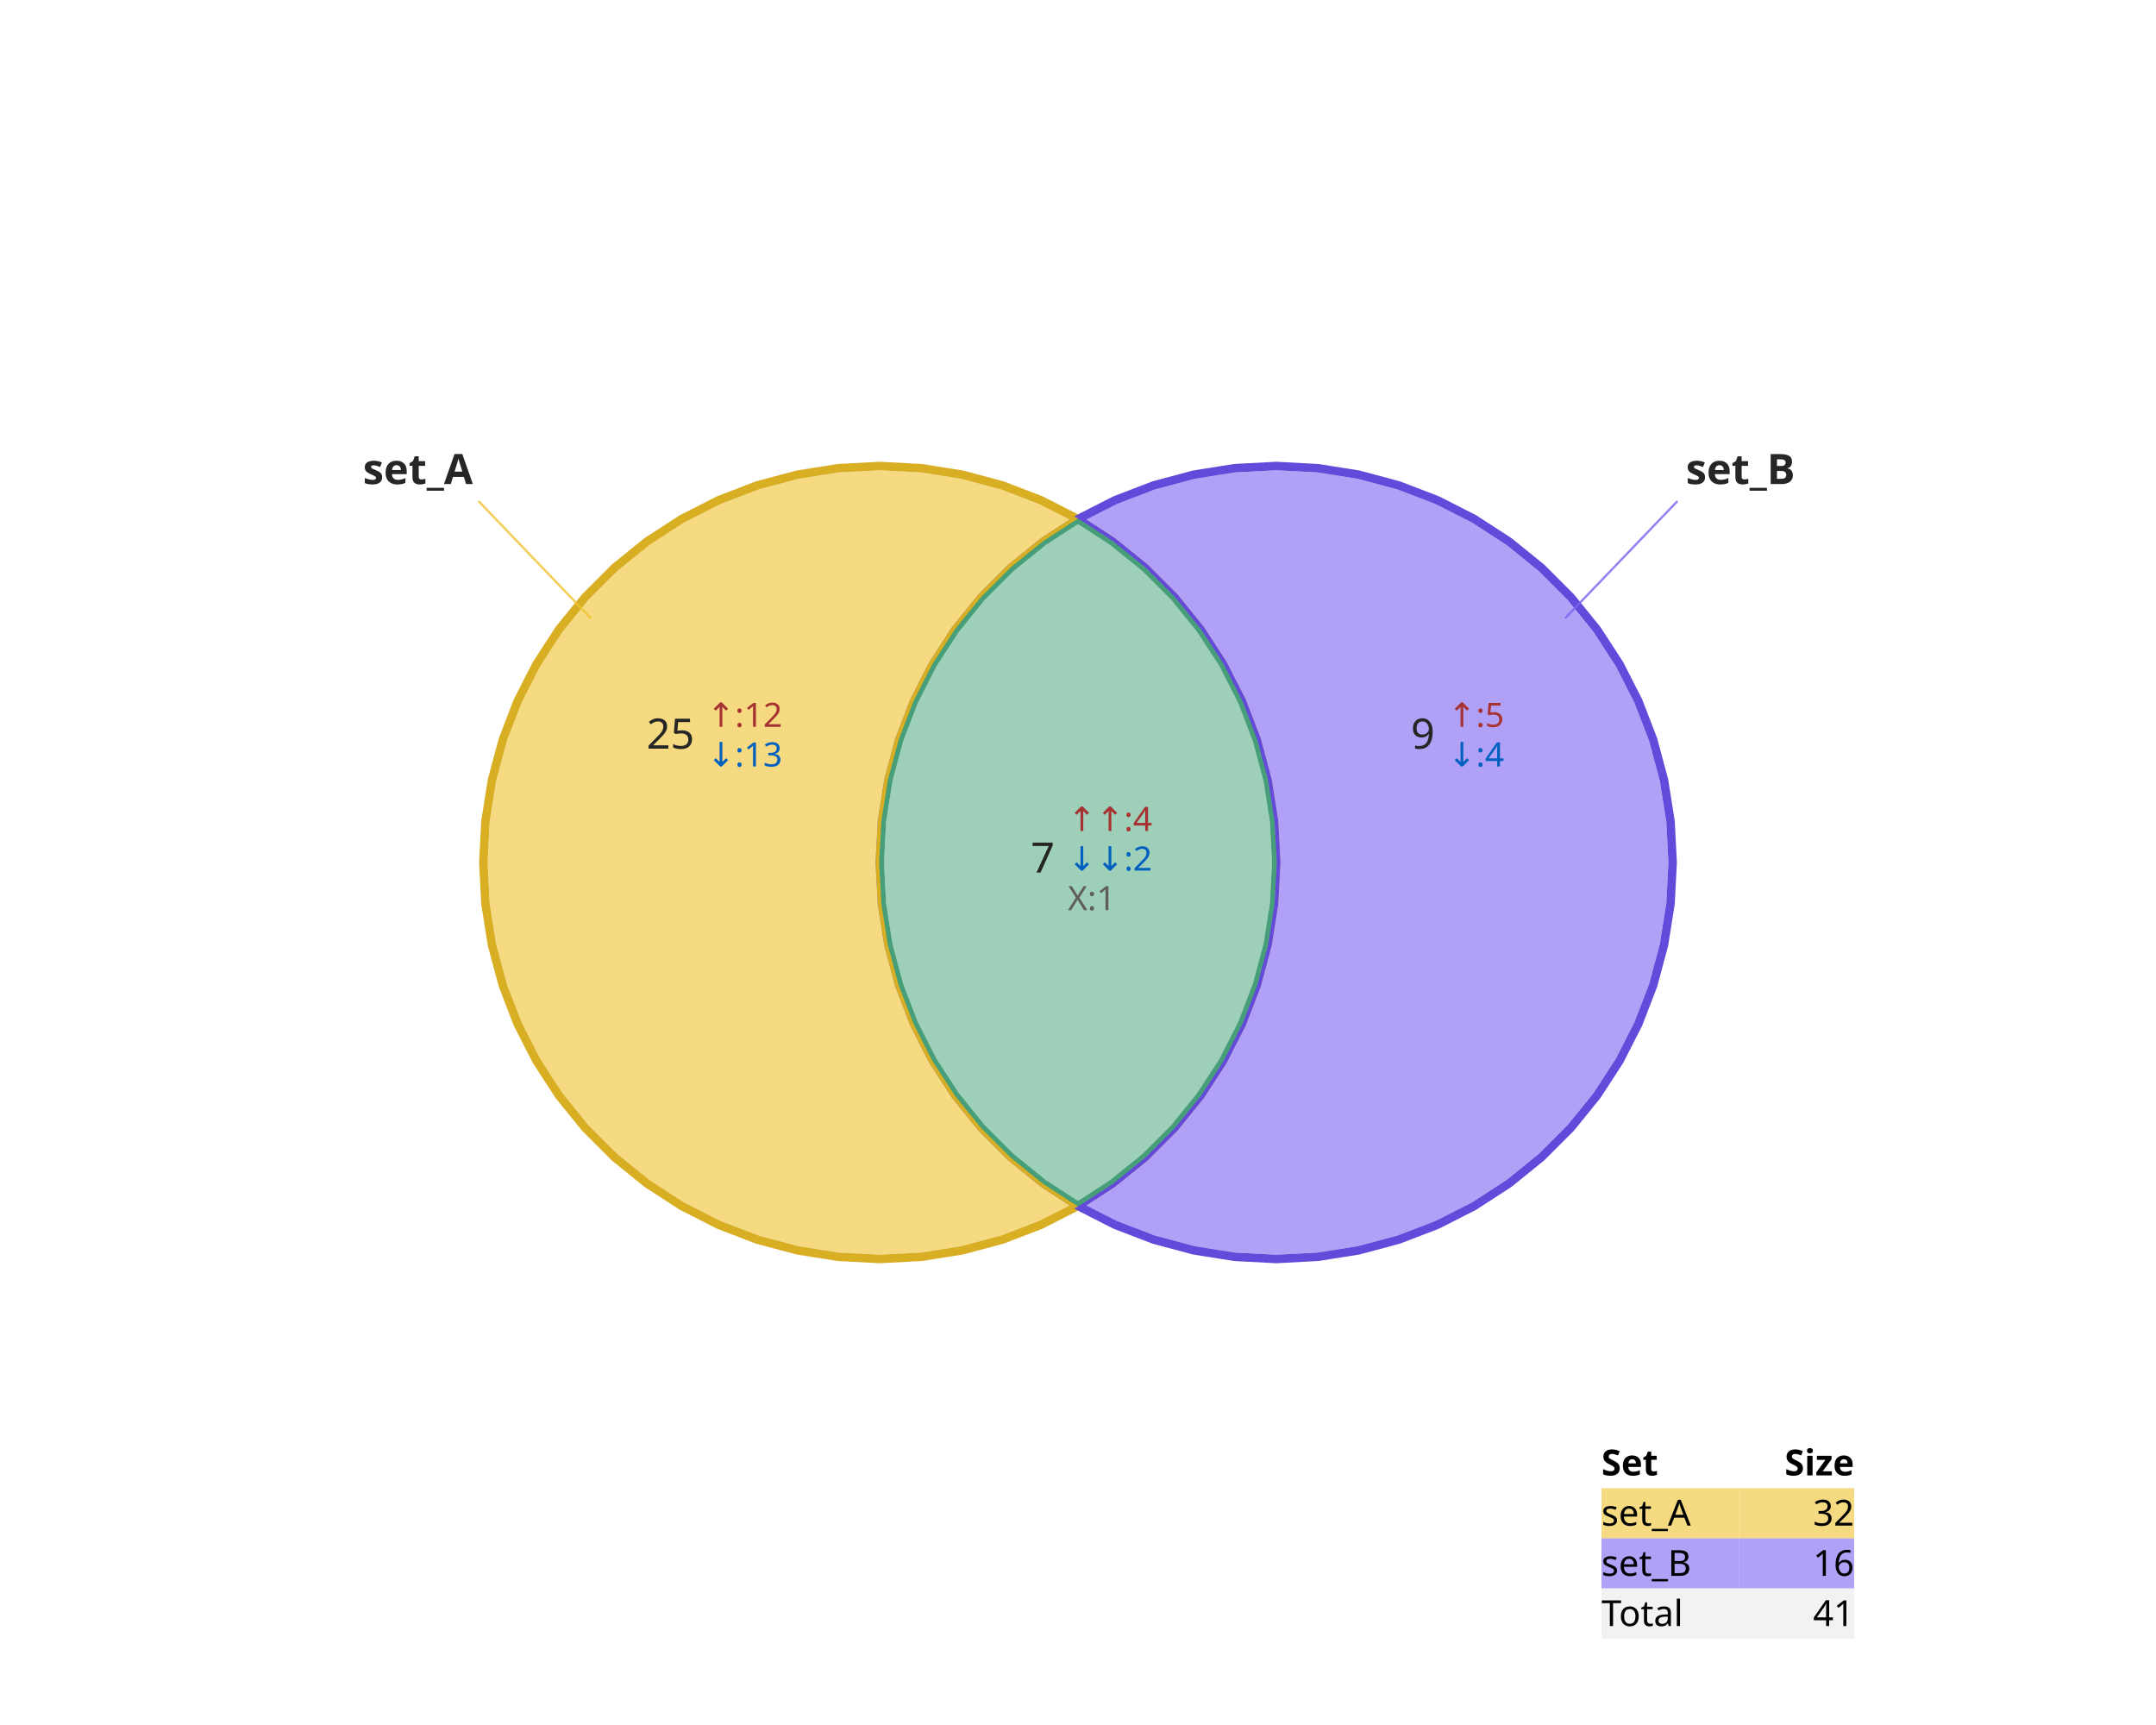
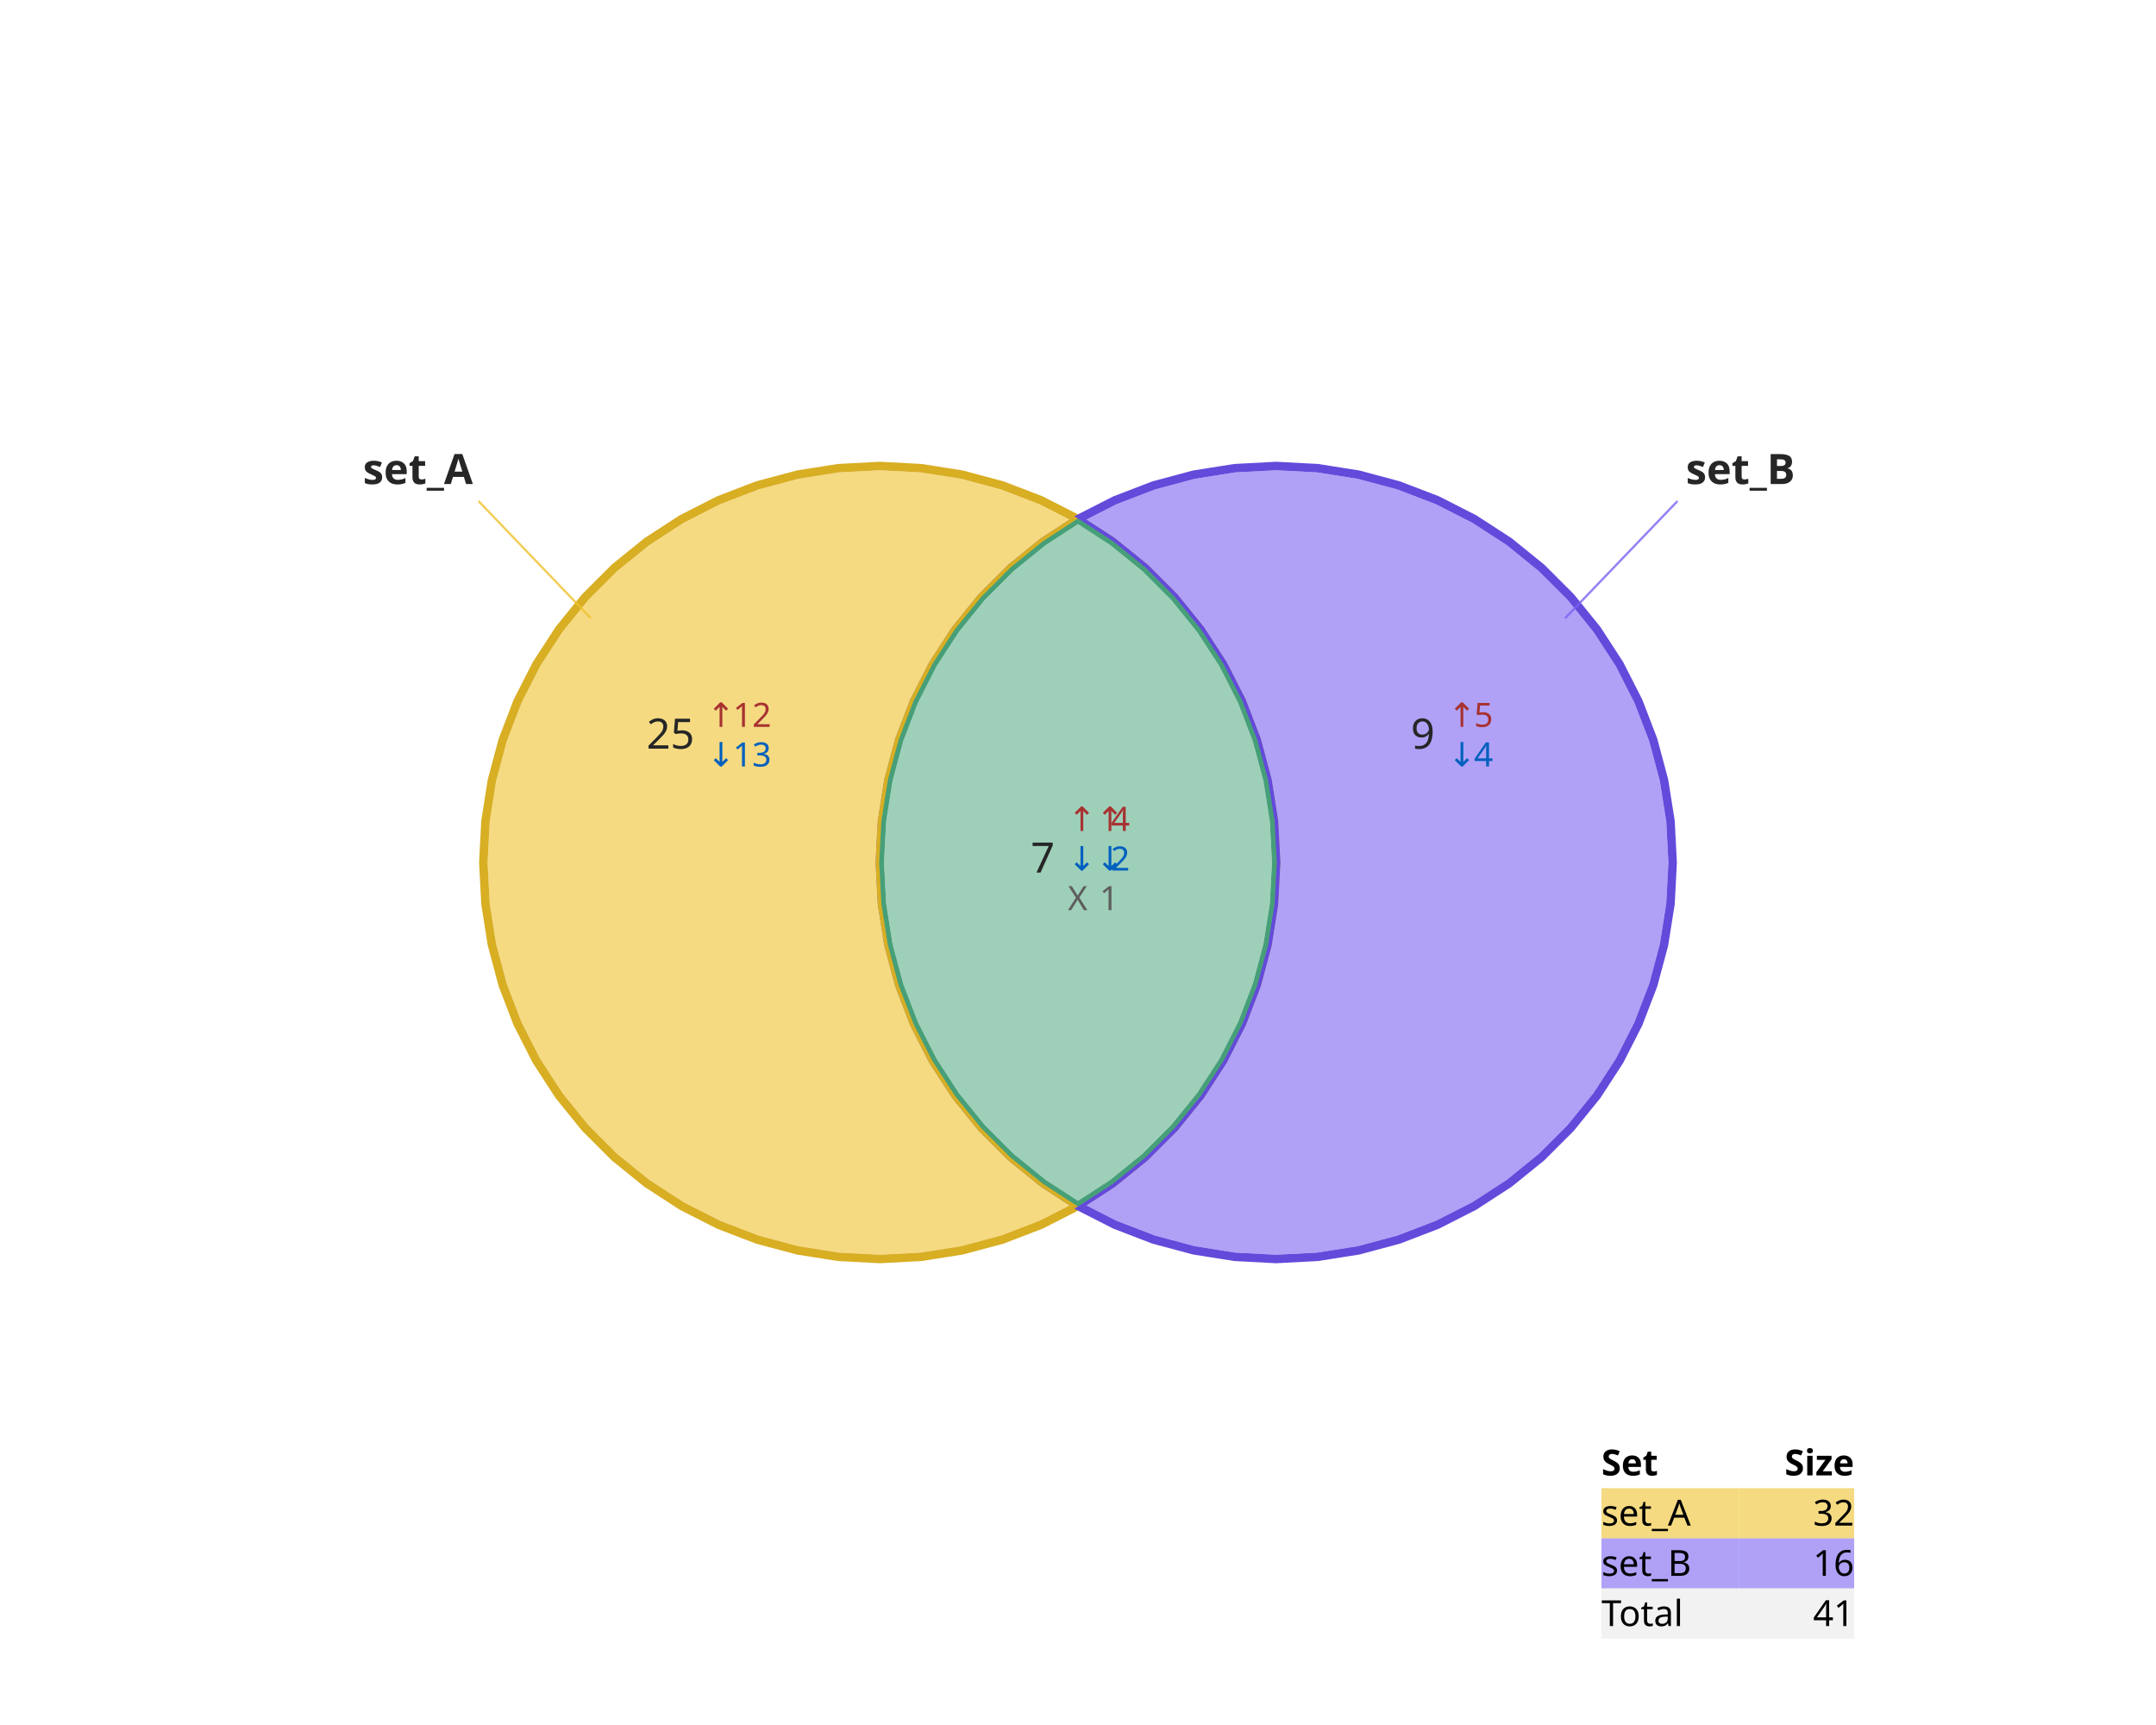
<svg xmlns="http://www.w3.org/2000/svg" class="svglite" data-engine-version="2.0" width="720.00pt" height="576.00pt" viewBox="0 0 720.00 576.00">
  <defs>
    <style type="text/css">
    .svglite line, .svglite polyline, .svglite polygon, .svglite path, .svglite rect, .svglite circle {
      fill: none;
      stroke: #000000;
      stroke-linecap: round;
      stroke-linejoin: round;
      stroke-miterlimit: 10.00;
    }
  </style>
  </defs>
  <rect width="100%" height="100%" style="stroke: none; fill: #FFFFFF;" />
  <defs>
    <clipPath id="cpMC4wMHw3MjAuMDB8MC4wMHw1NzYuMDA=">
      <rect x="0.00" y="0.00" width="720.00" height="576.00" />
    </clipPath>
  </defs>
  <g clip-path="url(#cpMC4wMHw3MjAuMDB8MC4wMHw1NzYuMDA=)">
    <path d="M 307.71 421.08 L 307.86 421.07 L 321.55 418.90 L 321.69 418.87 L 335.08 415.28 L 335.22 415.24 L 348.16 410.27 L 348.29 410.21 L 360.64 403.92 L 360.77 403.84 L 372.39 396.30 L 372.51 396.21 L 383.28 387.49 L 383.39 387.39 L 393.19 377.59 L 393.29 377.48 L 402.01 366.71 L 402.10 366.59 L 409.64 354.97 L 409.72 354.84 L 416.01 342.49 L 416.07 342.36 L 421.04 329.42 L 421.08 329.28 L 424.67 315.89 L 424.70 315.75 L 426.87 302.06 L 426.88 301.91 L 427.61 288.07 L 427.61 287.93 L 426.88 274.09 L 426.87 273.94 L 424.70 260.25 L 424.67 260.11 L 421.08 246.72 L 421.04 246.58 L 416.07 233.64 L 416.01 233.51 L 409.72 221.16 L 409.64 221.03 L 402.10 209.41 L 402.01 209.29 L 393.29 198.52 L 393.19 198.41 L 383.39 188.61 L 383.28 188.51 L 372.51 179.79 L 372.39 179.70 L 360.77 172.16 L 360.64 172.08 L 348.29 165.79 L 348.16 165.73 L 335.22 160.76 L 335.08 160.72 L 321.69 157.13 L 321.55 157.10 L 307.86 154.93 L 307.71 154.92 L 293.87 154.19 L 293.73 154.19 L 279.89 154.92 L 279.74 154.93 L 266.05 157.10 L 265.91 157.13 L 252.52 160.72 L 252.38 160.76 L 239.44 165.73 L 239.31 165.79 L 226.96 172.08 L 226.83 172.16 L 215.21 179.70 L 215.09 179.79 L 204.32 188.51 L 204.21 188.61 L 194.41 198.41 L 194.31 198.52 L 185.59 209.29 L 185.50 209.41 L 177.96 221.03 L 177.88 221.16 L 171.59 233.51 L 171.53 233.64 L 166.56 246.58 L 166.52 246.72 L 162.93 260.11 L 162.90 260.25 L 160.73 273.94 L 160.72 274.09 L 159.99 287.93 L 159.99 288.07 L 160.72 301.91 L 160.73 302.06 L 162.90 315.75 L 162.93 315.89 L 166.52 329.28 L 166.56 329.42 L 171.53 342.36 L 171.59 342.49 L 177.88 354.84 L 177.96 354.97 L 185.50 366.59 L 185.59 366.71 L 194.31 377.48 L 194.41 377.59 L 204.21 387.39 L 204.32 387.49 L 215.09 396.21 L 215.21 396.30 L 226.83 403.84 L 226.96 403.92 L 239.31 410.21 L 239.44 410.27 L 252.38 415.24 L 252.52 415.28 L 265.91 418.87 L 266.05 418.90 L 279.74 421.07 L 279.89 421.08 L 293.73 421.81 L 293.87 421.81 ZM 279.96 419.67 L 266.27 417.50 L 252.89 413.91 L 239.95 408.95 L 227.60 402.66 L 215.98 395.11 L 205.21 386.39 L 195.41 376.59 L 186.69 365.82 L 179.14 354.20 L 172.85 341.85 L 167.89 328.91 L 164.30 315.53 L 162.13 301.84 L 161.41 288.00 L 162.13 274.16 L 164.30 260.47 L 167.89 247.09 L 172.85 234.15 L 179.14 221.80 L 186.69 210.18 L 195.41 199.41 L 205.21 189.61 L 215.98 180.89 L 227.60 173.34 L 239.95 167.05 L 252.89 162.09 L 266.27 158.50 L 279.96 156.33 L 293.80 155.61 L 307.64 156.33 L 321.33 158.50 L 334.71 162.09 L 347.65 167.05 L 360.00 173.34 L 371.62 180.89 L 382.39 189.61 L 392.19 199.41 L 400.91 210.18 L 408.46 221.80 L 414.75 234.15 L 419.71 247.09 L 423.30 260.47 L 425.47 274.16 L 426.19 288.00 L 425.47 301.84 L 423.30 315.53 L 419.71 328.91 L 414.75 341.85 L 408.46 354.20 L 400.91 365.82 L 392.19 376.59 L 382.39 386.39 L 371.62 395.11 L 360.00 402.66 L 347.65 408.95 L 334.71 413.91 L 321.33 417.50 L 307.64 419.67 L 293.80 420.39 Z" style="fill-rule: nonzero; fill: #D8AE23; stroke-width: 0.75; stroke: none;" />
    <path d="M 279.96 156.33 L 266.27 158.50 L 252.89 162.09 L 239.95 167.05 L 227.60 173.34 L 215.98 180.89 L 205.21 189.61 L 195.41 199.41 L 186.69 210.18 L 179.14 221.80 L 172.85 234.15 L 167.89 247.09 L 164.30 260.47 L 162.13 274.16 L 161.41 288.00 L 162.13 301.84 L 164.30 315.53 L 167.89 328.91 L 172.85 341.85 L 179.14 354.20 L 186.69 365.82 L 195.41 376.59 L 205.21 386.39 L 215.98 395.11 L 227.60 402.66 L 239.95 408.95 L 252.89 413.91 L 266.27 417.50 L 279.96 419.67 L 293.80 420.39 L 307.64 419.67 L 321.33 417.50 L 334.71 413.91 L 347.65 408.95 L 360.00 402.66 L 371.62 395.11 L 382.39 386.39 L 392.19 376.59 L 400.91 365.82 L 408.46 354.20 L 414.75 341.85 L 419.71 328.91 L 423.30 315.53 L 425.47 301.84 L 426.19 288.00 L 425.47 274.16 L 423.30 260.47 L 419.71 247.09 L 414.75 234.15 L 408.46 221.80 L 400.91 210.18 L 392.19 199.41 L 382.39 189.61 L 371.62 180.89 L 360.00 173.34 L 347.65 167.05 L 334.71 162.09 L 321.33 158.50 L 307.64 156.33 L 293.80 155.61 Z" style="fill-rule: evenodd; stroke-width: 0.38; stroke: #D8AE23;" />
    <path d="M 440.11 421.08 L 440.25 421.07 L 453.94 418.90 L 454.09 418.87 L 467.47 415.28 L 467.61 415.24 L 480.55 410.27 L 480.69 410.21 L 493.03 403.92 L 493.16 403.84 L 504.78 396.30 L 504.90 396.21 L 515.67 387.49 L 515.78 387.39 L 525.58 377.59 L 525.68 377.48 L 534.40 366.71 L 534.49 366.59 L 542.04 354.97 L 542.11 354.84 L 548.40 342.49 L 548.46 342.36 L 553.43 329.42 L 553.47 329.28 L 557.06 315.89 L 557.09 315.75 L 559.26 302.06 L 559.28 301.91 L 560.00 288.07 L 560.00 287.93 L 559.28 274.09 L 559.26 273.94 L 557.09 260.25 L 557.06 260.11 L 553.47 246.72 L 553.43 246.58 L 548.46 233.64 L 548.40 233.51 L 542.11 221.16 L 542.04 221.03 L 534.49 209.41 L 534.40 209.29 L 525.68 198.52 L 525.58 198.41 L 515.78 188.61 L 515.67 188.51 L 504.90 179.79 L 504.78 179.70 L 493.16 172.16 L 493.03 172.08 L 480.69 165.79 L 480.55 165.73 L 467.61 160.76 L 467.47 160.72 L 454.09 157.13 L 453.94 157.10 L 440.25 154.93 L 440.11 154.92 L 426.27 154.19 L 426.12 154.19 L 412.28 154.92 L 412.13 154.93 L 398.45 157.10 L 398.30 157.13 L 384.91 160.72 L 384.77 160.76 L 371.84 165.73 L 371.70 165.79 L 359.35 172.08 L 359.22 172.16 L 347.60 179.70 L 347.48 179.79 L 336.71 188.51 L 336.60 188.61 L 326.80 198.41 L 326.70 198.52 L 317.98 209.29 L 317.90 209.41 L 310.35 221.03 L 310.27 221.16 L 303.98 233.51 L 303.92 233.64 L 298.96 246.58 L 298.91 246.72 L 295.32 260.11 L 295.29 260.25 L 293.13 273.94 L 293.11 274.09 L 292.38 287.93 L 292.38 288.07 L 293.11 301.91 L 293.13 302.06 L 295.29 315.75 L 295.32 315.89 L 298.91 329.28 L 298.96 329.42 L 303.92 342.36 L 303.98 342.49 L 310.27 354.84 L 310.35 354.97 L 317.90 366.59 L 317.98 366.71 L 326.70 377.48 L 326.80 377.59 L 336.60 387.39 L 336.71 387.49 L 347.48 396.21 L 347.60 396.30 L 359.22 403.84 L 359.35 403.92 L 371.70 410.21 L 371.84 410.27 L 384.77 415.24 L 384.91 415.28 L 398.30 418.87 L 398.45 418.90 L 412.13 421.07 L 412.28 421.08 L 426.12 421.81 L 426.27 421.81 ZM 412.35 419.67 L 398.67 417.50 L 385.28 413.91 L 372.34 408.95 L 360.00 402.66 L 348.37 395.11 L 337.60 386.39 L 327.81 376.59 L 319.08 365.82 L 311.54 354.20 L 305.25 341.85 L 300.28 328.91 L 296.69 315.53 L 294.53 301.84 L 293.80 288.00 L 294.53 274.16 L 296.69 260.47 L 300.28 247.09 L 305.25 234.15 L 311.54 221.80 L 319.08 210.18 L 327.81 199.41 L 337.60 189.61 L 348.37 180.89 L 360.00 173.34 L 372.34 167.05 L 385.28 162.09 L 398.67 158.50 L 412.35 156.33 L 426.19 155.61 L 440.03 156.33 L 453.72 158.50 L 467.10 162.09 L 480.04 167.05 L 492.39 173.34 L 504.01 180.89 L 514.78 189.61 L 524.58 199.41 L 533.30 210.18 L 540.85 221.80 L 547.14 234.15 L 552.11 247.09 L 555.69 260.47 L 557.86 274.16 L 558.59 288.00 L 557.86 301.84 L 555.69 315.53 L 552.11 328.91 L 547.14 341.85 L 540.85 354.20 L 533.30 365.82 L 524.58 376.59 L 514.78 386.39 L 504.01 395.11 L 492.39 402.66 L 480.04 408.95 L 467.10 413.91 L 453.72 417.50 L 440.03 419.67 L 426.19 420.39 Z" style="fill-rule: nonzero; fill: #644ADB; stroke-width: 0.75; stroke: none;" />
    <path d="M 412.35 156.33 L 398.67 158.50 L 385.28 162.09 L 372.34 167.05 L 360.00 173.34 L 348.37 180.89 L 337.60 189.61 L 327.81 199.41 L 319.08 210.18 L 311.54 221.80 L 305.25 234.15 L 300.28 247.09 L 296.69 260.47 L 294.53 274.16 L 293.80 288.00 L 294.53 301.84 L 296.69 315.53 L 300.28 328.91 L 305.25 341.85 L 311.54 354.20 L 319.08 365.82 L 327.81 376.59 L 337.60 386.39 L 348.37 395.11 L 360.00 402.66 L 372.34 408.95 L 385.28 413.91 L 398.67 417.50 L 412.35 419.67 L 426.19 420.39 L 440.03 419.67 L 453.72 417.50 L 467.10 413.91 L 480.04 408.95 L 492.39 402.66 L 504.01 395.11 L 514.78 386.39 L 524.58 376.59 L 533.30 365.82 L 540.85 354.20 L 547.14 341.85 L 552.11 328.91 L 555.69 315.53 L 557.86 301.84 L 558.59 288.00 L 557.86 274.16 L 555.69 260.47 L 552.11 247.09 L 547.14 234.15 L 540.85 221.80 L 533.30 210.18 L 524.58 199.41 L 514.78 189.61 L 504.01 180.89 L 492.39 173.34 L 480.04 167.05 L 467.10 162.09 L 453.72 158.50 L 440.03 156.33 L 426.19 155.61 Z" style="fill-rule: evenodd; stroke-width: 0.38; stroke: #644ADB;" />
    <path d="M 307.49 418.26 L 321.03 416.11 L 334.27 412.56 L 347.07 407.65 L 357.17 402.51 L 347.60 396.30 L 347.48 396.21 L 336.71 387.49 L 336.60 387.39 L 326.80 377.59 L 326.70 377.48 L 317.98 366.71 L 317.90 366.59 L 310.35 354.97 L 310.27 354.84 L 303.98 342.49 L 303.92 342.36 L 298.96 329.42 L 298.91 329.28 L 295.32 315.89 L 295.29 315.75 L 293.13 302.06 L 293.11 301.91 L 292.38 288.07 L 292.38 287.93 L 293.11 274.09 L 293.13 273.94 L 295.29 260.25 L 295.32 260.11 L 298.91 246.72 L 298.96 246.58 L 303.92 233.64 L 303.98 233.51 L 310.27 221.16 L 310.35 221.03 L 317.90 209.41 L 317.98 209.29 L 326.70 198.52 L 326.80 198.41 L 336.60 188.61 L 336.71 188.51 L 347.48 179.79 L 347.60 179.70 L 357.17 173.49 L 347.07 168.35 L 334.27 163.44 L 321.03 159.89 L 307.49 157.74 L 293.80 157.03 L 280.11 157.74 L 266.57 159.89 L 253.33 163.44 L 240.53 168.35 L 228.31 174.57 L 216.82 182.04 L 206.16 190.67 L 196.47 200.36 L 187.84 211.02 L 180.37 222.51 L 174.15 234.73 L 169.24 247.53 L 165.69 260.77 L 163.54 274.31 L 162.83 288.00 L 163.54 301.69 L 165.69 315.23 L 169.24 328.47 L 174.15 341.27 L 180.37 353.49 L 187.84 364.98 L 196.47 375.64 L 206.16 385.33 L 216.82 393.96 L 228.31 401.43 L 240.53 407.65 L 253.33 412.56 L 266.57 416.11 L 280.11 418.26 L 293.80 418.97 Z" style="fill-rule: evenodd; fill: #EEC12E; fill-opacity: 0.60; stroke-width: 0.38; stroke: none;" />
    <path d="M 307.64 419.67 L 321.33 417.50 L 334.71 413.91 L 347.65 408.95 L 360.00 402.66 L 348.37 395.11 L 337.60 386.39 L 327.81 376.59 L 319.08 365.82 L 311.54 354.20 L 305.25 341.85 L 300.28 328.91 L 296.69 315.53 L 294.53 301.84 L 293.80 288.00 L 294.53 274.16 L 296.69 260.47 L 300.28 247.09 L 305.25 234.15 L 311.54 221.80 L 319.08 210.18 L 327.81 199.41 L 337.60 189.61 L 348.37 180.89 L 360.00 173.34 L 347.65 167.05 L 334.71 162.09 L 321.33 158.50 L 307.64 156.33 L 293.80 155.61 L 279.96 156.33 L 266.27 158.50 L 252.89 162.09 L 239.95 167.05 L 227.60 173.34 L 215.98 180.89 L 205.21 189.61 L 195.41 199.41 L 186.69 210.18 L 179.14 221.80 L 172.85 234.15 L 167.89 247.09 L 164.30 260.47 L 162.13 274.16 L 161.41 288.00 L 162.13 301.84 L 164.30 315.53 L 167.89 328.91 L 172.85 341.85 L 179.14 354.20 L 186.69 365.82 L 195.41 376.59 L 205.21 386.39 L 215.98 395.11 L 227.60 402.66 L 239.95 408.95 L 252.89 413.91 L 266.27 417.50 L 279.96 419.67 L 293.80 420.39 ZM 280.11 418.26 L 266.57 416.11 L 253.33 412.56 L 240.53 407.65 L 228.31 401.43 L 216.82 393.96 L 206.16 385.33 L 196.47 375.64 L 187.84 364.98 L 180.37 353.49 L 174.15 341.27 L 169.24 328.47 L 165.69 315.23 L 163.54 301.69 L 162.83 288.00 L 163.54 274.31 L 165.69 260.77 L 169.24 247.53 L 174.15 234.73 L 180.37 222.51 L 187.84 211.02 L 196.47 200.36 L 206.16 190.67 L 216.82 182.04 L 228.31 174.57 L 240.53 168.35 L 253.33 163.44 L 266.57 159.89 L 280.11 157.74 L 293.80 157.03 L 307.49 157.74 L 321.03 159.89 L 334.27 163.44 L 347.07 168.35 L 357.17 173.49 L 347.60 179.70 L 347.48 179.79 L 336.71 188.51 L 336.60 188.61 L 326.80 198.41 L 326.70 198.52 L 317.98 209.29 L 317.90 209.41 L 310.35 221.03 L 310.27 221.16 L 303.98 233.51 L 303.92 233.64 L 298.96 246.58 L 298.91 246.72 L 295.32 260.11 L 295.29 260.25 L 293.13 273.94 L 293.11 274.09 L 292.38 287.93 L 292.38 288.07 L 293.11 301.91 L 293.13 302.06 L 295.29 315.75 L 295.32 315.89 L 298.91 329.28 L 298.96 329.42 L 303.92 342.36 L 303.98 342.49 L 310.27 354.84 L 310.35 354.97 L 317.90 366.59 L 317.98 366.71 L 326.70 377.48 L 326.80 377.59 L 336.60 387.39 L 336.71 387.49 L 347.48 396.21 L 347.60 396.30 L 357.17 402.51 L 347.07 407.65 L 334.27 412.56 L 321.03 416.11 L 307.49 418.26 L 293.80 418.97 Z" style="fill-rule: nonzero; fill: #D8AE23; stroke-width: 0.75; stroke: none;" />
    <path d="M 307.64 419.67 L 321.33 417.50 L 334.71 413.91 L 347.65 408.95 L 360.00 402.66 L 348.37 395.11 L 337.60 386.39 L 327.81 376.59 L 319.08 365.82 L 311.54 354.20 L 305.25 341.85 L 300.28 328.91 L 296.69 315.53 L 294.53 301.84 L 293.80 288.00 L 294.53 274.16 L 296.69 260.47 L 300.28 247.09 L 305.25 234.15 L 311.54 221.80 L 319.08 210.18 L 327.81 199.41 L 337.60 189.61 L 348.37 180.89 L 360.00 173.34 L 347.65 167.05 L 334.71 162.09 L 321.33 158.50 L 307.64 156.33 L 293.80 155.61 L 279.96 156.33 L 266.27 158.50 L 252.89 162.09 L 239.95 167.05 L 227.60 173.34 L 215.98 180.89 L 205.21 189.61 L 195.41 199.41 L 186.69 210.18 L 179.14 221.80 L 172.85 234.15 L 167.89 247.09 L 164.30 260.47 L 162.13 274.16 L 161.41 288.00 L 162.13 301.84 L 164.30 315.53 L 167.89 328.91 L 172.85 341.85 L 179.14 354.20 L 186.69 365.82 L 195.41 376.59 L 205.21 386.39 L 215.98 395.11 L 227.60 402.66 L 239.95 408.95 L 252.89 413.91 L 266.27 417.50 L 279.96 419.67 L 293.80 420.39 Z" style="fill-rule: evenodd; stroke-width: 0.38; stroke: #D8AE23;" />
    <path d="M 439.88 418.26 L 453.42 416.11 L 466.67 412.56 L 479.46 407.65 L 491.68 401.43 L 503.18 393.96 L 513.83 385.33 L 523.53 375.64 L 532.15 364.98 L 539.62 353.49 L 545.84 341.27 L 550.76 328.47 L 554.30 315.23 L 556.45 301.69 L 557.17 288.00 L 556.45 274.31 L 554.30 260.77 L 550.76 247.53 L 545.84 234.73 L 539.62 222.51 L 532.15 211.02 L 523.53 200.36 L 513.83 190.67 L 503.18 182.04 L 491.68 174.57 L 479.46 168.35 L 466.67 163.44 L 453.42 159.89 L 439.88 157.74 L 426.19 157.03 L 412.50 157.74 L 398.96 159.89 L 385.72 163.44 L 372.92 168.35 L 362.83 173.49 L 372.39 179.70 L 372.51 179.79 L 383.28 188.51 L 383.39 188.61 L 393.19 198.41 L 393.29 198.52 L 402.01 209.29 L 402.10 209.41 L 409.64 221.03 L 409.72 221.16 L 416.01 233.51 L 416.07 233.64 L 421.04 246.58 L 421.08 246.72 L 424.67 260.11 L 424.70 260.25 L 426.87 273.94 L 426.88 274.09 L 427.61 287.93 L 427.61 288.07 L 426.88 301.91 L 426.87 302.06 L 424.70 315.75 L 424.67 315.89 L 421.08 329.28 L 421.04 329.42 L 416.07 342.36 L 416.01 342.49 L 409.72 354.84 L 409.64 354.97 L 402.10 366.59 L 402.01 366.71 L 393.29 377.48 L 393.19 377.59 L 383.39 387.39 L 383.28 387.49 L 372.51 396.21 L 372.39 396.30 L 362.83 402.51 L 372.92 407.65 L 385.72 412.56 L 398.96 416.11 L 412.50 418.26 L 426.19 418.97 Z" style="fill-rule: evenodd; fill: #7B62F1; fill-opacity: 0.60; stroke-width: 0.38; stroke: none;" />
    <path d="M 440.03 419.67 L 453.72 417.50 L 467.10 413.91 L 480.04 408.95 L 492.39 402.66 L 504.01 395.11 L 514.78 386.39 L 524.58 376.59 L 533.30 365.82 L 540.85 354.20 L 547.14 341.85 L 552.11 328.91 L 555.69 315.53 L 557.86 301.84 L 558.59 288.00 L 557.86 274.16 L 555.69 260.47 L 552.11 247.09 L 547.14 234.15 L 540.85 221.80 L 533.30 210.18 L 524.58 199.41 L 514.78 189.61 L 504.01 180.89 L 492.39 173.34 L 480.04 167.05 L 467.10 162.09 L 453.72 158.50 L 440.03 156.33 L 426.19 155.61 L 412.35 156.33 L 398.67 158.50 L 385.28 162.09 L 372.34 167.05 L 360.00 173.34 L 371.62 180.89 L 382.39 189.61 L 392.19 199.41 L 400.91 210.18 L 408.46 221.80 L 414.75 234.15 L 419.71 247.09 L 423.30 260.47 L 425.47 274.16 L 426.19 288.00 L 425.47 301.84 L 423.30 315.53 L 419.71 328.91 L 414.75 341.85 L 408.46 354.20 L 400.91 365.82 L 392.19 376.59 L 382.39 386.39 L 371.62 395.11 L 360.00 402.66 L 372.34 408.95 L 385.28 413.91 L 398.67 417.50 L 412.35 419.67 L 426.19 420.39 ZM 412.50 418.26 L 398.96 416.11 L 385.72 412.56 L 372.92 407.65 L 362.83 402.51 L 372.39 396.30 L 372.51 396.21 L 383.28 387.49 L 383.39 387.39 L 393.19 377.59 L 393.29 377.48 L 402.01 366.71 L 402.10 366.59 L 409.64 354.97 L 409.72 354.84 L 416.01 342.49 L 416.07 342.36 L 421.04 329.42 L 421.08 329.28 L 424.67 315.89 L 424.70 315.75 L 426.87 302.06 L 426.88 301.91 L 427.61 288.07 L 427.61 287.93 L 426.88 274.09 L 426.87 273.94 L 424.70 260.25 L 424.67 260.11 L 421.08 246.72 L 421.04 246.58 L 416.07 233.64 L 416.01 233.51 L 409.72 221.16 L 409.64 221.03 L 402.10 209.41 L 402.01 209.29 L 393.29 198.52 L 393.19 198.41 L 383.39 188.61 L 383.28 188.51 L 372.51 179.79 L 372.39 179.70 L 362.83 173.49 L 372.92 168.35 L 385.72 163.44 L 398.96 159.89 L 412.50 157.74 L 426.19 157.03 L 439.88 157.74 L 453.42 159.89 L 466.67 163.44 L 479.46 168.35 L 491.68 174.57 L 503.18 182.04 L 513.83 190.67 L 523.53 200.36 L 532.15 211.02 L 539.62 222.51 L 545.84 234.73 L 550.76 247.53 L 554.30 260.77 L 556.45 274.31 L 557.17 288.00 L 556.45 301.69 L 554.30 315.23 L 550.76 328.47 L 545.84 341.27 L 539.62 353.49 L 532.15 364.98 L 523.53 375.64 L 513.83 385.33 L 503.18 393.96 L 491.68 401.43 L 479.46 407.65 L 466.67 412.56 L 453.42 416.11 L 439.88 418.26 L 426.19 418.97 Z" style="fill-rule: nonzero; fill: #644ADB; stroke-width: 0.75; stroke: none;" />
    <path d="M 440.03 419.67 L 453.72 417.50 L 467.10 413.91 L 480.04 408.95 L 492.39 402.66 L 504.01 395.11 L 514.78 386.39 L 524.58 376.59 L 533.30 365.82 L 540.85 354.20 L 547.14 341.85 L 552.11 328.91 L 555.69 315.53 L 557.86 301.84 L 558.59 288.00 L 557.86 274.16 L 555.69 260.47 L 552.11 247.09 L 547.14 234.15 L 540.85 221.80 L 533.30 210.18 L 524.58 199.41 L 514.78 189.61 L 504.01 180.89 L 492.39 173.34 L 480.04 167.05 L 467.10 162.09 L 453.72 158.50 L 440.03 156.33 L 426.19 155.61 L 412.35 156.33 L 398.67 158.50 L 385.28 162.09 L 372.34 167.05 L 360.00 173.34 L 371.62 180.89 L 382.39 189.61 L 392.19 199.41 L 400.91 210.18 L 408.46 221.80 L 414.75 234.15 L 419.71 247.09 L 423.30 260.47 L 425.47 274.16 L 426.19 288.00 L 425.47 301.84 L 423.30 315.53 L 419.71 328.91 L 414.75 341.85 L 408.46 354.20 L 400.91 365.82 L 392.19 376.59 L 382.39 386.39 L 371.62 395.11 L 360.00 402.66 L 372.34 408.95 L 385.28 413.91 L 398.67 417.50 L 412.35 419.67 L 426.19 420.39 Z" style="fill-rule: evenodd; stroke-width: 0.38; stroke: #644ADB;" />
    <path d="M 370.78 393.96 L 381.44 385.33 L 391.13 375.64 L 399.76 364.98 L 407.23 353.49 L 413.45 341.27 L 418.36 328.47 L 421.91 315.23 L 424.06 301.69 L 424.77 288.00 L 424.06 274.31 L 421.91 260.77 L 418.36 247.53 L 413.45 234.73 L 407.23 222.51 L 399.76 211.02 L 391.13 200.36 L 381.44 190.67 L 370.78 182.04 L 360.00 175.03 L 349.21 182.04 L 338.55 190.67 L 328.86 200.36 L 320.23 211.02 L 312.77 222.51 L 306.54 234.73 L 301.63 247.53 L 298.08 260.77 L 295.94 274.31 L 295.22 288.00 L 295.94 301.69 L 298.08 315.23 L 301.63 328.47 L 306.54 341.27 L 312.77 353.49 L 320.23 364.98 L 328.86 375.64 L 338.55 385.33 L 349.21 393.96 L 360.00 400.97 Z" style="fill-rule: evenodd; fill: #5DAF8B; fill-opacity: 0.60; stroke-width: 0.38; stroke: none;" />
    <path d="M 371.62 395.11 L 382.39 386.39 L 392.19 376.59 L 400.91 365.82 L 408.46 354.20 L 414.75 341.85 L 419.71 328.91 L 423.30 315.53 L 425.47 301.84 L 426.19 288.00 L 425.47 274.16 L 423.30 260.47 L 419.71 247.09 L 414.75 234.15 L 408.46 221.80 L 400.91 210.18 L 392.19 199.41 L 382.39 189.61 L 371.62 180.89 L 360.00 173.34 L 348.37 180.89 L 337.60 189.61 L 327.81 199.41 L 319.08 210.18 L 311.54 221.80 L 305.25 234.15 L 300.28 247.09 L 296.69 260.47 L 294.53 274.16 L 293.80 288.00 L 294.53 301.84 L 296.69 315.53 L 300.28 328.91 L 305.25 341.85 L 311.54 354.20 L 319.08 365.82 L 327.81 376.59 L 337.60 386.39 L 348.37 395.11 L 360.00 402.66 ZM 349.21 393.96 L 338.55 385.33 L 328.86 375.64 L 320.23 364.98 L 312.77 353.49 L 306.54 341.27 L 301.63 328.47 L 298.08 315.23 L 295.94 301.69 L 295.22 288.00 L 295.94 274.31 L 298.08 260.77 L 301.63 247.53 L 306.54 234.73 L 312.77 222.51 L 320.23 211.02 L 328.86 200.36 L 338.55 190.67 L 349.21 182.04 L 360.00 175.03 L 370.78 182.04 L 381.44 190.67 L 391.13 200.36 L 399.76 211.02 L 407.23 222.51 L 413.45 234.73 L 418.36 247.53 L 421.91 260.77 L 424.06 274.31 L 424.77 288.00 L 424.06 301.69 L 421.91 315.23 L 418.36 328.47 L 413.45 341.27 L 407.23 353.49 L 399.76 364.98 L 391.13 375.64 L 381.44 385.33 L 370.78 393.96 L 360.00 400.97 Z" style="fill-rule: nonzero; fill: #469F78; stroke-width: 0.75; stroke: none;" />
    <path d="M 371.62 395.11 L 382.39 386.39 L 392.19 376.59 L 400.91 365.82 L 408.46 354.20 L 414.75 341.85 L 419.71 328.91 L 423.30 315.53 L 425.47 301.84 L 426.19 288.00 L 425.47 274.16 L 423.30 260.47 L 419.71 247.09 L 414.75 234.15 L 408.46 221.80 L 400.91 210.18 L 392.19 199.41 L 382.39 189.61 L 371.62 180.89 L 360.00 173.34 L 348.37 180.89 L 337.60 189.61 L 327.81 199.41 L 319.08 210.18 L 311.54 221.80 L 305.25 234.15 L 300.28 247.09 L 296.69 260.47 L 294.53 274.16 L 293.80 288.00 L 294.53 301.84 L 296.69 315.53 L 300.28 328.91 L 305.25 341.85 L 311.54 354.20 L 319.08 365.82 L 327.81 376.59 L 337.60 386.39 L 348.37 395.11 L 360.00 402.66 Z" style="fill-rule: evenodd; stroke-width: 0.38; stroke: #469F78;" />
    <polygon points="121.20,167.52 157.01,167.52 156.89,167.52 157.37,167.50 157.84,167.40 158.29,167.23 158.71,166.99 159.08,166.69 159.40,166.33 159.66,165.92 159.85,165.48 159.96,165.01 160.00,164.53 160.00,164.53 160.00,151.99 160.00,151.99 159.96,151.51 159.85,151.05 159.66,150.60 159.40,150.20 159.08,149.84 158.71,149.53 158.29,149.29 157.84,149.12 157.37,149.02 157.01,149.00 121.20,149.00 121.56,149.02 121.08,149.01 120.60,149.06 120.14,149.20 119.71,149.40 119.31,149.68 118.96,150.01 118.68,150.39 118.45,150.82 118.30,151.28 118.22,151.75 118.21,151.99 118.21,164.53 118.22,164.29 118.22,164.77 118.30,165.25 118.45,165.70 118.68,166.13 118.96,166.51 119.31,166.85 119.71,167.12 120.14,167.33 120.60,167.46 121.08,167.52 " style="stroke-width: 1.50; stroke: none; fill: none;" />
    <polygon points="215.91,259.85 255.85,259.85 255.73,259.85 256.21,259.83 256.68,259.73 257.13,259.56 257.54,259.32 257.92,259.02 258.24,258.65 258.49,258.25 258.68,257.81 258.80,257.34 258.84,256.86 258.84,256.86 258.84,236.40 258.84,236.40 258.80,235.92 258.68,235.45 258.49,235.01 258.24,234.60 257.92,234.24 257.54,233.94 257.13,233.69 256.68,233.52 256.21,233.43 255.85,233.41 215.91,233.41 216.27,233.43 215.79,233.41 215.31,233.47 214.85,233.60 214.42,233.81 214.02,234.08 213.67,234.41 213.38,234.80 213.16,235.22 213.01,235.68 212.93,236.15 212.92,236.40 212.92,256.86 212.93,256.62 212.93,257.10 213.01,257.57 213.16,258.03 213.38,258.46 213.67,258.84 214.02,259.17 214.42,259.45 214.85,259.65 215.31,259.79 215.79,259.85 " style="stroke-width: 0.75; stroke: none; fill: none;" />
    <polygon points="344.23,307.83 375.76,307.83 375.64,307.83 376.12,307.81 376.59,307.71 377.04,307.54 377.46,307.30 377.83,307.00 378.15,306.64 378.41,306.23 378.59,305.79 378.71,305.32 378.75,304.84 378.75,304.84 378.75,271.16 378.75,271.16 378.71,270.68 378.59,270.21 378.41,269.77 378.15,269.36 377.83,269.00 377.46,268.70 377.04,268.46 376.59,268.29 376.12,268.19 375.76,268.17 344.23,268.17 344.59,268.19 344.11,268.17 343.64,268.23 343.17,268.36 342.74,268.57 342.34,268.84 342.00,269.18 341.71,269.56 341.48,269.99 341.33,270.44 341.26,270.92 341.25,271.16 341.25,304.84 341.26,304.60 341.26,305.08 341.33,305.56 341.48,306.01 341.71,306.44 342.00,306.82 342.34,307.16 342.74,307.43 343.17,307.64 343.64,307.77 344.11,307.83 " style="stroke-width: 0.75; stroke: none; fill: none;" />
    <polygon points="471.15,259.85 497.07,259.85 496.95,259.85 497.44,259.83 497.91,259.73 498.36,259.56 498.77,259.32 499.15,259.02 499.46,258.65 499.72,258.25 499.91,257.81 500.02,257.34 500.06,256.86 500.06,256.86 500.06,236.40 500.06,236.40 500.02,235.92 499.91,235.45 499.72,235.01 499.46,234.60 499.15,234.24 498.77,233.94 498.36,233.69 497.91,233.52 497.44,233.43 497.07,233.41 471.15,233.41 471.51,233.43 471.03,233.41 470.56,233.47 470.09,233.60 469.66,233.81 469.26,234.08 468.92,234.41 468.63,234.80 468.41,235.22 468.25,235.68 468.18,236.15 468.17,236.40 468.17,256.86 468.18,256.62 468.18,257.10 468.25,257.57 468.41,258.03 468.63,258.46 468.92,258.84 469.26,259.17 469.66,259.45 470.09,259.65 470.56,259.79 471.03,259.85 " style="stroke-width: 0.75; stroke: none; fill: none;" />
    <polygon points="562.99,167.53 598.80,167.53 598.68,167.53 599.16,167.51 599.63,167.41 600.08,167.24 600.50,167.00 600.87,166.70 601.19,166.34 601.44,165.93 601.63,165.49 601.75,165.02 601.79,164.54 601.79,164.54 601.79,152.00 601.79,152.00 601.75,151.52 601.63,151.05 601.44,150.61 601.19,150.20 600.87,149.84 600.50,149.54 600.08,149.30 599.63,149.13 599.16,149.03 598.80,149.01 562.99,149.01 563.35,149.03 562.87,149.01 562.39,149.07 561.93,149.20 561.49,149.41 561.10,149.68 560.75,150.02 560.46,150.40 560.24,150.83 560.09,151.28 560.01,151.76 560.00,152.00 560.00,164.54 560.01,164.30 560.01,164.78 560.09,165.26 560.24,165.71 560.46,166.14 560.75,166.52 561.10,166.86 561.49,167.13 561.93,167.34 562.39,167.47 562.87,167.53 " style="stroke-width: 1.50; stroke: none; fill: none;" />
    <text x="121.20" y="161.63" style="font-size: 14.00px; font-weight: bold; fill: #262626; font-family: sans;" textLength="35.81px" lengthAdjust="spacingAndGlyphs">set_A</text>
    <text x="215.91" y="249.99" style="font-size: 14.00px; fill: #262626; font-family: sans;" textLength="15.57px" lengthAdjust="spacingAndGlyphs">25</text>
-     <text x="236.07" y="242.71" style="font-size: 11.20px; fill: #A73232; font-family: sans;" textLength="21.17px" lengthAdjust="spacingAndGlyphs">↑:12</text>
-     <text x="236.07" y="255.93" style="font-size: 11.20px; fill: #0060BF; font-family: sans;" textLength="21.17px" lengthAdjust="spacingAndGlyphs">↓:13</text>
+     <text x="236.07" y="242.71" style="font-size: 11.20px; fill: #A73232; font-family: sans;" textLength="5.60px" lengthAdjust="spacingAndGlyphs">↑</text>
+     <text x="244.78" y="242.71" style="font-size: 11.20px; fill: #A73232; font-family: sans;" textLength="12.46px" lengthAdjust="spacingAndGlyphs">12</text>
+     <text x="236.07" y="255.93" style="font-size: 11.20px; fill: #0060BF; font-family: sans;" textLength="5.60px" lengthAdjust="spacingAndGlyphs">↓</text>
+     <text x="244.78" y="255.93" style="font-size: 11.20px; fill: #0060BF; font-family: sans;" textLength="12.46px" lengthAdjust="spacingAndGlyphs">13</text>
    <text x="344.23" y="291.36" style="font-size: 14.00px; fill: #262626; font-family: sans;" textLength="7.79px" lengthAdjust="spacingAndGlyphs">7</text>
-     <text x="356.60" y="277.47" style="font-size: 11.20px; fill: #A73232; font-family: sans;" textLength="20.55px" lengthAdjust="spacingAndGlyphs">↑↑:4</text>
-     <text x="356.60" y="290.69" style="font-size: 11.20px; fill: #0060BF; font-family: sans;" textLength="20.55px" lengthAdjust="spacingAndGlyphs">↓↓:2</text>
-     <text x="356.60" y="303.91" style="font-size: 11.20px; fill: #5E5E5E; font-family: sans;" textLength="16.81px" lengthAdjust="spacingAndGlyphs">X:1</text>
+     <text x="356.60" y="277.47" style="font-size: 11.20px; fill: #A73232; font-family: sans;" textLength="11.21px" lengthAdjust="spacingAndGlyphs">↑↑</text>
+     <text x="370.92" y="277.47" style="font-size: 11.20px; fill: #A73232; font-family: sans;" textLength="6.23px" lengthAdjust="spacingAndGlyphs">4</text>
+     <text x="356.60" y="290.69" style="font-size: 11.20px; fill: #0060BF; font-family: sans;" textLength="11.21px" lengthAdjust="spacingAndGlyphs">↓↓</text>
+     <text x="370.92" y="290.69" style="font-size: 11.20px; fill: #0060BF; font-family: sans;" textLength="6.23px" lengthAdjust="spacingAndGlyphs">2</text>
+     <text x="356.60" y="303.91" style="font-size: 11.20px; fill: #5E5E5E; font-family: sans;" textLength="7.47px" lengthAdjust="spacingAndGlyphs">X</text>
+     <text x="367.19" y="303.91" style="font-size: 11.20px; fill: #5E5E5E; font-family: sans;" textLength="6.23px" lengthAdjust="spacingAndGlyphs">1</text>
    <text x="471.15" y="249.99" style="font-size: 14.00px; fill: #262626; font-family: sans;" textLength="7.79px" lengthAdjust="spacingAndGlyphs">9</text>
-     <text x="483.52" y="242.71" style="font-size: 11.20px; fill: #A73232; font-family: sans;" textLength="14.95px" lengthAdjust="spacingAndGlyphs">↑:5</text>
-     <text x="483.52" y="255.93" style="font-size: 11.20px; fill: #0060BF; font-family: sans;" textLength="14.95px" lengthAdjust="spacingAndGlyphs">↓:4</text>
+     <text x="483.52" y="242.71" style="font-size: 11.20px; fill: #A73232; font-family: sans;" textLength="5.60px" lengthAdjust="spacingAndGlyphs">↑</text>
+     <text x="492.24" y="242.71" style="font-size: 11.20px; fill: #A73232; font-family: sans;" textLength="6.23px" lengthAdjust="spacingAndGlyphs">5</text>
+     <text x="483.52" y="255.93" style="font-size: 11.20px; fill: #0060BF; font-family: sans;" textLength="5.60px" lengthAdjust="spacingAndGlyphs">↓</text>
+     <text x="492.24" y="255.93" style="font-size: 11.20px; fill: #0060BF; font-family: sans;" textLength="6.23px" lengthAdjust="spacingAndGlyphs">4</text>
    <text x="562.99" y="161.63" style="font-size: 14.00px; font-weight: bold; fill: #262626; font-family: sans;" textLength="35.81px" lengthAdjust="spacingAndGlyphs">set_B</text>
    <line x1="160.00" y1="167.52" x2="197.09" y2="206.19" style="stroke-width: 0.75; stroke: #EEC12E; stroke-opacity: 0.80;" />
    <line x1="560.00" y1="167.53" x2="522.90" y2="206.20" style="stroke-width: 0.75; stroke: #7B62F1; stroke-opacity: 0.80;" />
  </g>
  <defs>
    <clipPath id="cpNTM0LjgxfDU4MC42OHw0ODAuMTV8NDk2Ljkx">
      <rect x="534.81" y="480.15" width="45.86" height="16.76" />
    </clipPath>
  </defs>
  <g clip-path="url(#cpNTM0LjgxfDU4MC42OHw0ODAuMTV8NDk2Ljkx)">
    <rect x="534.81" y="480.15" width="45.86" height="16.76" style="stroke-width: 0.75; stroke: none;" />
  </g>
  <g clip-path="url(#cpMC4wMHw3MjAuMDB8MC4wMHw1NzYuMDA=)">
</g>
  <defs>
    <clipPath id="cpNTgwLjY4fDYxOS4yMHw0ODAuMTV8NDk2Ljkx">
      <rect x="580.68" y="480.15" width="38.52" height="16.76" />
    </clipPath>
  </defs>
  <g clip-path="url(#cpNTgwLjY4fDYxOS4yMHw0ODAuMTV8NDk2Ljkx)">
    <rect x="580.68" y="480.15" width="38.52" height="16.76" style="stroke-width: 0.75; stroke: none;" />
  </g>
  <g clip-path="url(#cpMC4wMHw3MjAuMDB8MC4wMHw1NzYuMDA=)">
</g>
  <defs>
    <clipPath id="cpNTM0LjgxfDU4MC42OHw0OTYuOTF8NTEzLjY4">
      <rect x="534.81" y="496.91" width="45.86" height="16.76" />
    </clipPath>
  </defs>
  <g clip-path="url(#cpNTM0LjgxfDU4MC42OHw0OTYuOTF8NTEzLjY4)">
    <rect x="534.81" y="496.91" width="45.86" height="16.76" style="stroke-width: 0.38; stroke: none; fill: #EEC12E; fill-opacity: 0.60;" />
  </g>
  <g clip-path="url(#cpMC4wMHw3MjAuMDB8MC4wMHw1NzYuMDA=)">
</g>
  <defs>
    <clipPath id="cpNTM0LjgxfDU4MC42OHw1MTMuNjh8NTMwLjQ0">
      <rect x="534.81" y="513.68" width="45.86" height="16.76" />
    </clipPath>
  </defs>
  <g clip-path="url(#cpNTM0LjgxfDU4MC42OHw1MTMuNjh8NTMwLjQ0)">
    <rect x="534.81" y="513.68" width="45.86" height="16.76" style="stroke-width: 0.38; stroke: none; fill: #7B62F1; fill-opacity: 0.60;" />
  </g>
  <g clip-path="url(#cpMC4wMHw3MjAuMDB8MC4wMHw1NzYuMDA=)">
</g>
  <defs>
    <clipPath id="cpNTM0LjgxfDU4MC42OHw1MzAuNDR8NTQ3LjIw">
      <rect x="534.81" y="530.44" width="45.86" height="16.76" />
    </clipPath>
  </defs>
  <g clip-path="url(#cpNTM0LjgxfDU4MC42OHw1MzAuNDR8NTQ3LjIw)">
    <rect x="534.81" y="530.44" width="45.86" height="16.76" style="stroke-width: 1.50; stroke: #F2F2F2; fill: #F2F2F2;" />
  </g>
  <g clip-path="url(#cpMC4wMHw3MjAuMDB8MC4wMHw1NzYuMDA=)">
</g>
  <defs>
    <clipPath id="cpNTgwLjY4fDYxOS4yMHw0OTYuOTF8NTEzLjY4">
      <rect x="580.68" y="496.91" width="38.52" height="16.76" />
    </clipPath>
  </defs>
  <g clip-path="url(#cpNTgwLjY4fDYxOS4yMHw0OTYuOTF8NTEzLjY4)">
    <rect x="580.68" y="496.91" width="38.52" height="16.76" style="stroke-width: 0.38; stroke: none; fill: #EEC12E; fill-opacity: 0.60;" />
  </g>
  <g clip-path="url(#cpMC4wMHw3MjAuMDB8MC4wMHw1NzYuMDA=)">
</g>
  <defs>
    <clipPath id="cpNTgwLjY4fDYxOS4yMHw1MTMuNjh8NTMwLjQ0">
      <rect x="580.68" y="513.68" width="38.52" height="16.76" />
    </clipPath>
  </defs>
  <g clip-path="url(#cpNTgwLjY4fDYxOS4yMHw1MTMuNjh8NTMwLjQ0)">
    <rect x="580.68" y="513.68" width="38.52" height="16.76" style="stroke-width: 0.38; stroke: none; fill: #7B62F1; fill-opacity: 0.60;" />
  </g>
  <g clip-path="url(#cpMC4wMHw3MjAuMDB8MC4wMHw1NzYuMDA=)">
</g>
  <defs>
    <clipPath id="cpNTgwLjY4fDYxOS4yMHw1MzAuNDR8NTQ3LjIw">
      <rect x="580.68" y="530.44" width="38.52" height="16.76" />
    </clipPath>
  </defs>
  <g clip-path="url(#cpNTgwLjY4fDYxOS4yMHw1MzAuNDR8NTQ3LjIw)">
    <rect x="580.68" y="530.44" width="38.52" height="16.76" style="stroke-width: 1.50; stroke: #F2F2F2; fill: #F2F2F2;" />
  </g>
  <g clip-path="url(#cpMC4wMHw3MjAuMDB8MC4wMHw1NzYuMDA=)">
</g>
  <g clip-path="url(#cpNTM0LjgxfDU4MC42OHw0ODAuMTV8NDk2Ljkx)">
    <text x="534.81" y="492.66" style="font-size: 12.00px; font-weight: bold; font-family: sans;" textLength="24.68px" lengthAdjust="spacingAndGlyphs">  Set</text>
  </g>
  <g clip-path="url(#cpMC4wMHw3MjAuMDB8MC4wMHw1NzYuMDA=)">
</g>
  <g clip-path="url(#cpNTM0LjgxfDU4MC42OHw0OTYuOTF8NTEzLjY4)">
    <text x="534.81" y="509.42" style="font-size: 12.00px; font-family: sans;" textLength="37.36px" lengthAdjust="spacingAndGlyphs">  set_A</text>
  </g>
  <g clip-path="url(#cpMC4wMHw3MjAuMDB8MC4wMHw1NzYuMDA=)">
</g>
  <g clip-path="url(#cpNTgwLjY4fDYxOS4yMHw0ODAuMTV8NDk2Ljkx)">
    <text x="619.20" y="492.66" text-anchor="end" style="font-size: 12.00px; font-weight: bold; font-family: sans;" textLength="30.02px" lengthAdjust="spacingAndGlyphs">Size  </text>
  </g>
  <g clip-path="url(#cpMC4wMHw3MjAuMDB8MC4wMHw1NzYuMDA=)">
</g>
  <g clip-path="url(#cpNTM0LjgxfDU4MC42OHw1MTMuNjh8NTMwLjQ0)">
    <text x="534.81" y="526.19" style="font-size: 12.00px; font-family: sans;" textLength="37.36px" lengthAdjust="spacingAndGlyphs">  set_B</text>
  </g>
  <g clip-path="url(#cpMC4wMHw3MjAuMDB8MC4wMHw1NzYuMDA=)">
</g>
  <g clip-path="url(#cpNTM0LjgxfDU4MC42OHw1MzAuNDR8NTQ3LjIw)">
    <text x="534.81" y="542.95" style="font-size: 12.00px; font-family: sans;" textLength="33.34px" lengthAdjust="spacingAndGlyphs">  Total</text>
  </g>
  <g clip-path="url(#cpMC4wMHw3MjAuMDB8MC4wMHw1NzYuMDA=)">
</g>
  <g clip-path="url(#cpNTgwLjY4fDYxOS4yMHw0OTYuOTF8NTEzLjY4)">
    <text x="619.20" y="509.42" text-anchor="end" style="font-size: 12.00px; font-family: sans;" textLength="20.02px" lengthAdjust="spacingAndGlyphs">32  </text>
  </g>
  <g clip-path="url(#cpMC4wMHw3MjAuMDB8MC4wMHw1NzYuMDA=)">
</g>
  <g clip-path="url(#cpNTgwLjY4fDYxOS4yMHw1MTMuNjh8NTMwLjQ0)">
    <text x="619.20" y="526.19" text-anchor="end" style="font-size: 12.00px; font-family: sans;" textLength="20.02px" lengthAdjust="spacingAndGlyphs">16  </text>
  </g>
  <g clip-path="url(#cpMC4wMHw3MjAuMDB8MC4wMHw1NzYuMDA=)">
</g>
  <g clip-path="url(#cpNTgwLjY4fDYxOS4yMHw1MzAuNDR8NTQ3LjIw)">
    <text x="619.20" y="542.95" text-anchor="end" style="font-size: 12.00px; font-family: sans;" textLength="20.02px" lengthAdjust="spacingAndGlyphs">41  </text>
  </g>
  <g clip-path="url(#cpMC4wMHw3MjAuMDB8MC4wMHw1NzYuMDA=)">
</g>
</svg>
